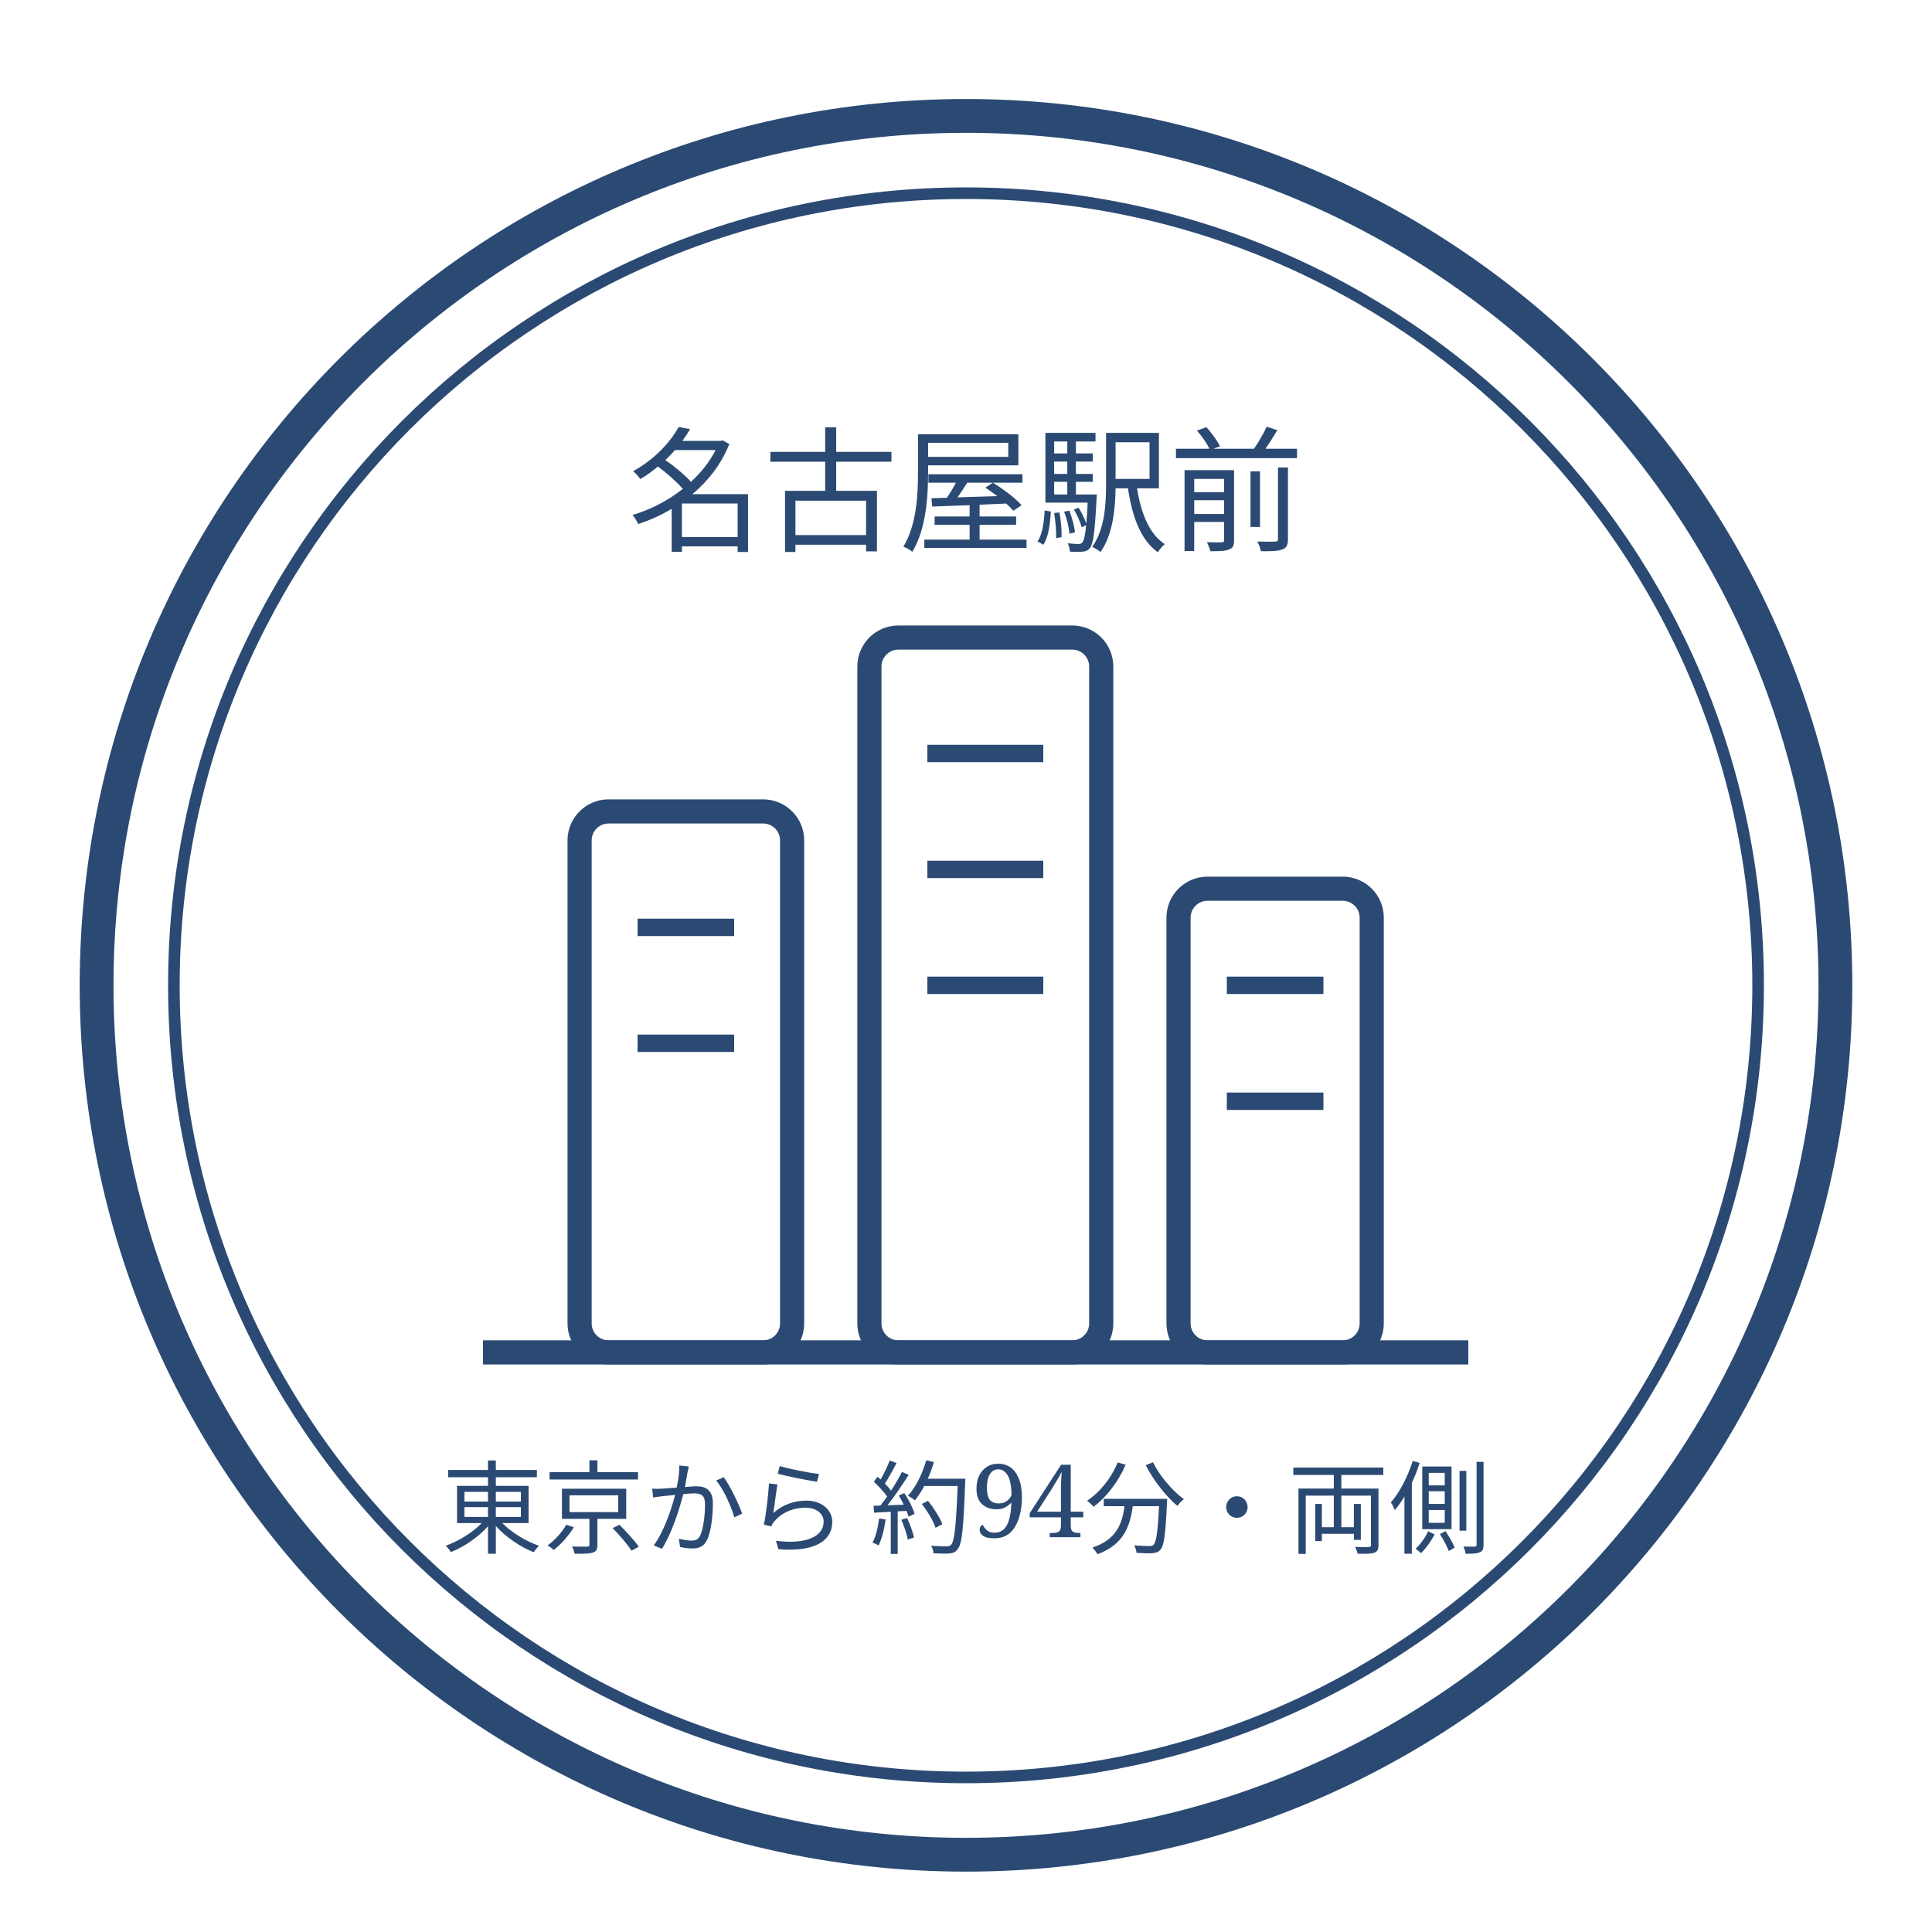
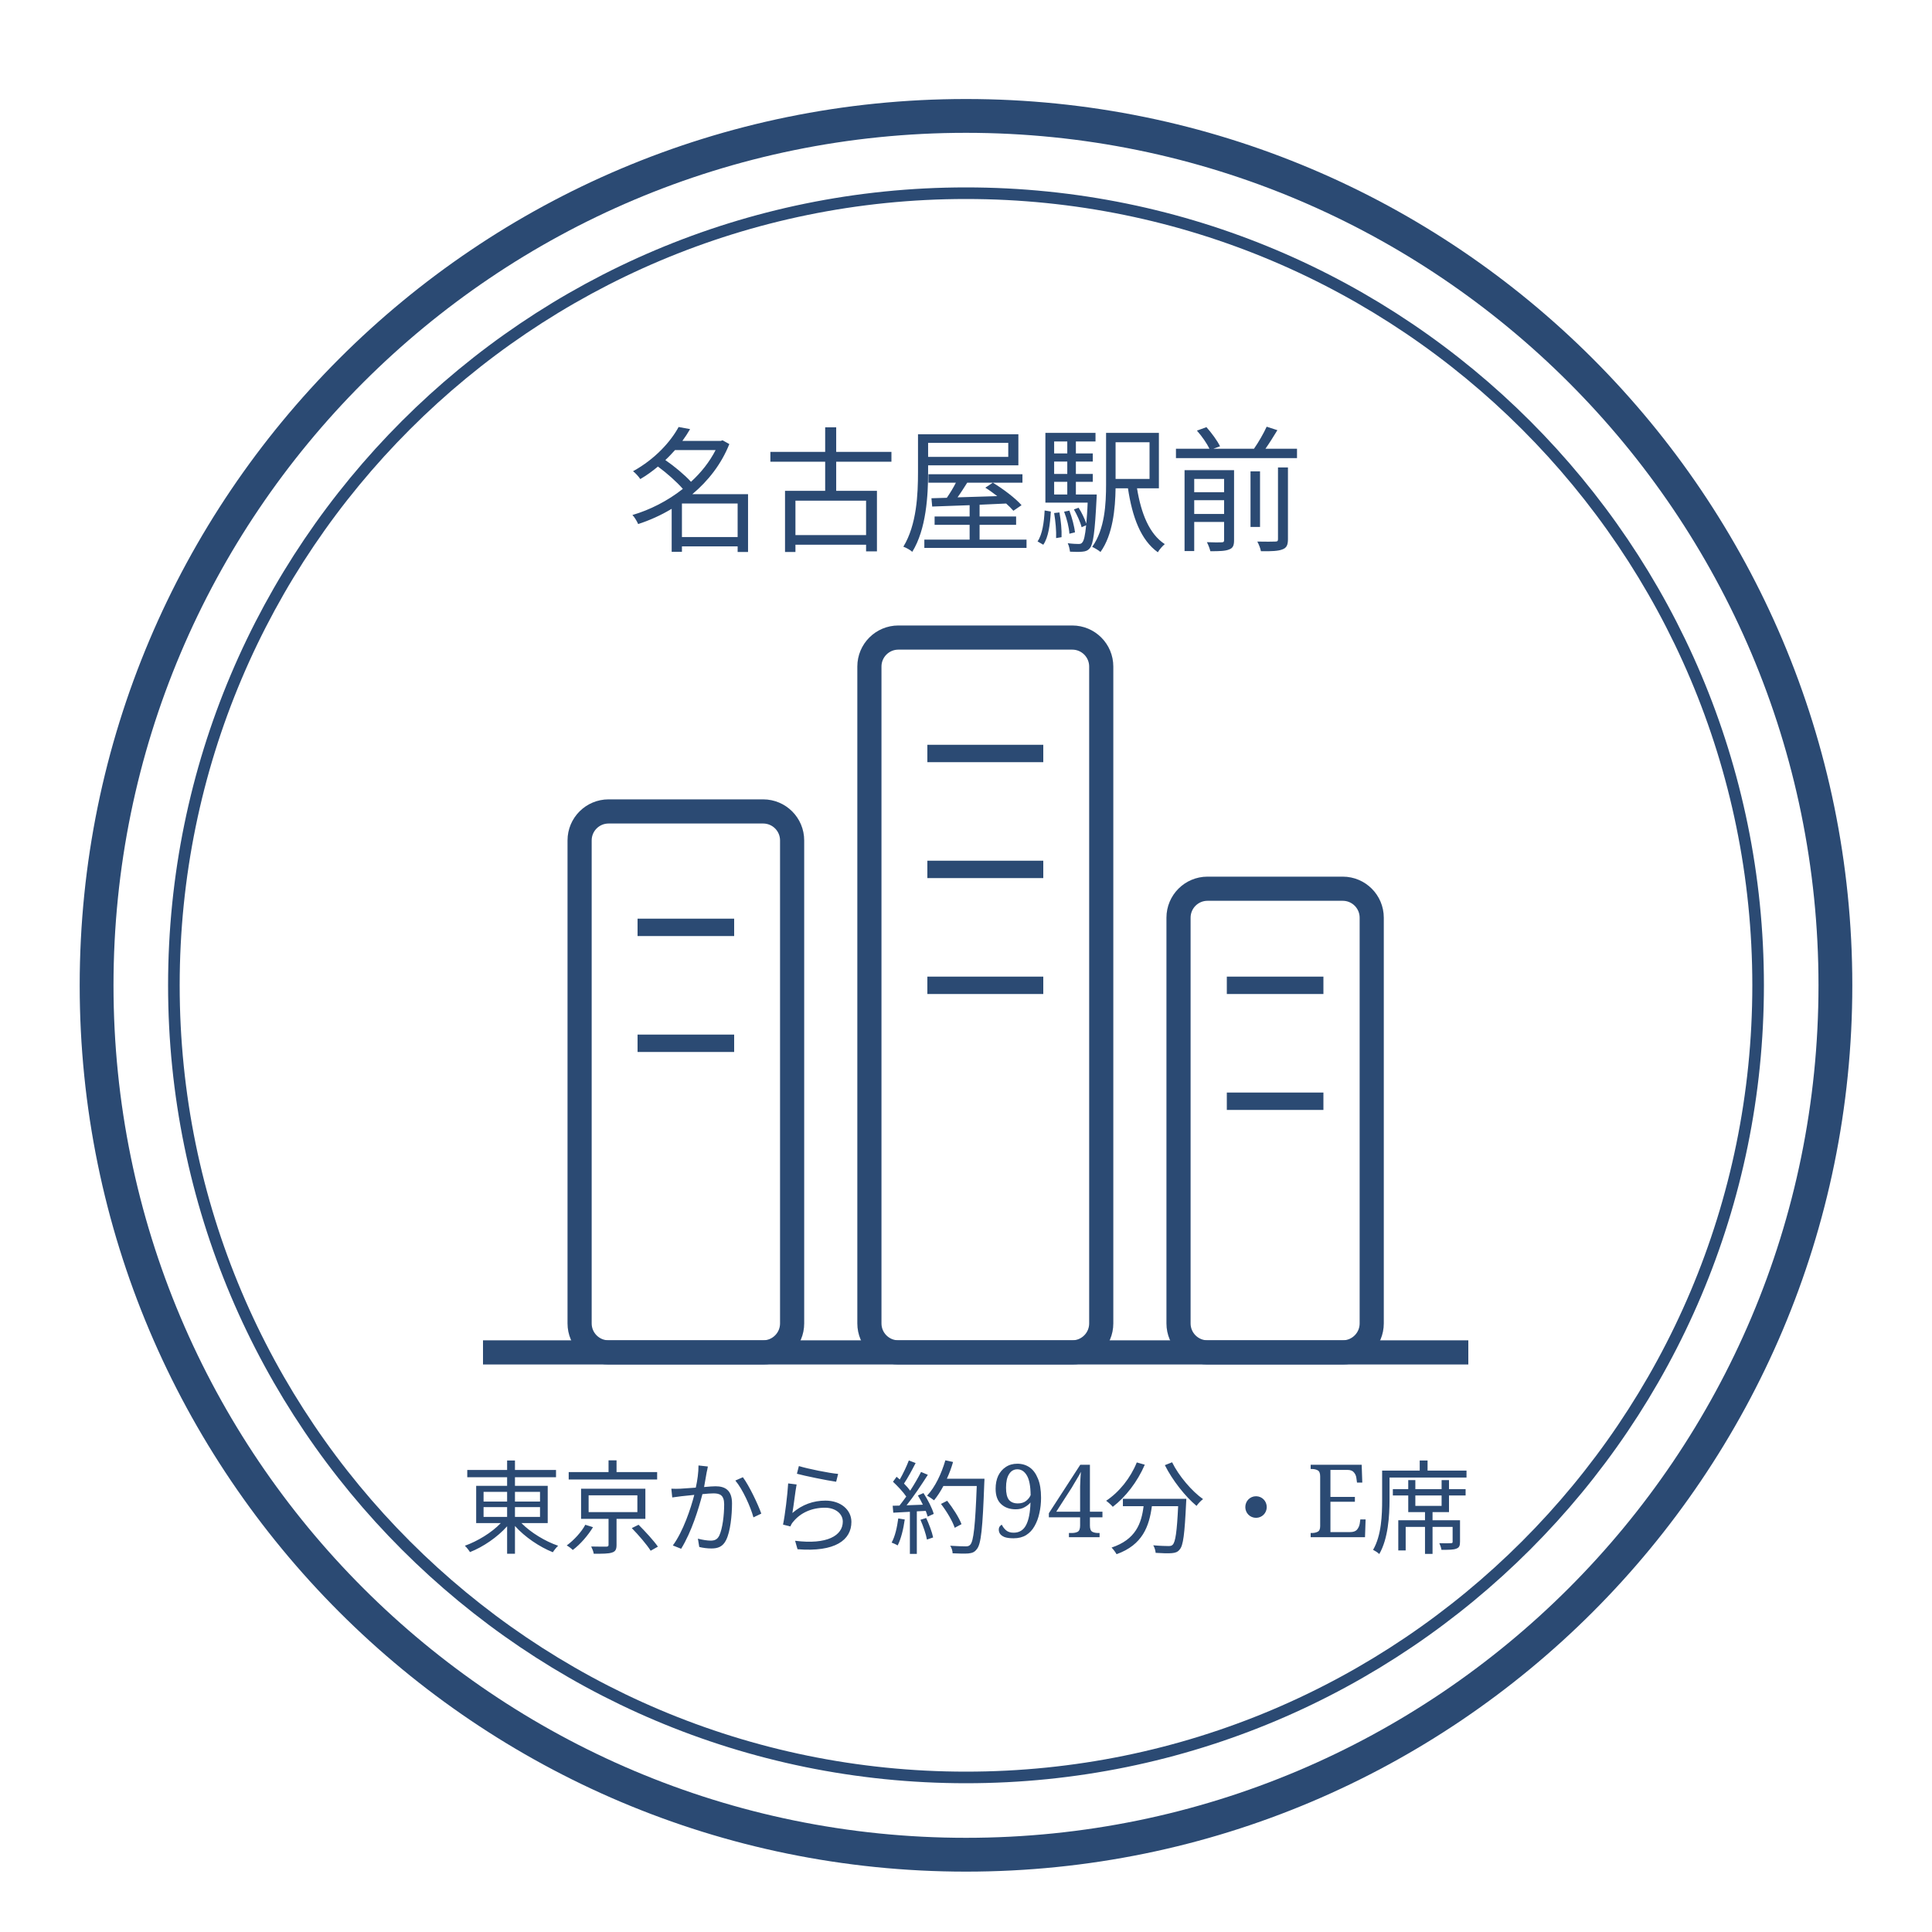
<svg xmlns="http://www.w3.org/2000/svg" viewBox="0 0 200 200" role="img" aria-label="名古屋駅前 車窓スタンプ">
  <g stroke="#2b4a73" fill="#2b4a73">
    <circle cx="100" cy="102" r="90" fill="none" stroke-width="3.5" />
    <circle cx="100" cy="102" r="82" fill="none" stroke-width="1.2" />
    <text x="100" y="56" text-anchor="middle" font-size="14" font-weight="500" font-family="'Shippori Mincho','Hiragino Mincho ProN','Yu Mincho',serif" stroke="none">名古屋駅前</text>
    <g fill="none" stroke-width="2.5">
      <rect x="60" y="84" width="22" height="56" rx="3" />
      <rect x="90" y="66" width="24" height="74" rx="3" />
      <rect x="122" y="92" width="20" height="48" rx="3" />
      <path d="M50 140 H152" />
    </g>
    <path d="M66 96 h10 M66 108 h10 M96 78 h12 M96 90 h12 M96 102 h12 M127 102 h10 M127 114 h10" fill="none" stroke-width="1.8" />
-     <text x="100" y="160" text-anchor="middle" font-size="10.5" font-family="'Shippori Mincho','Hiragino Mincho ProN','Yu Mincho',serif" stroke="none">東京から 約94分・両側</text>
+     <text x="100" y="160" text-anchor="middle" font-size="10.5" font-family="'Shippori Mincho','Hiragino Mincho ProN','Yu Mincho',serif" stroke="none">東京から 約94分・E席</text>
  </g>
</svg>
